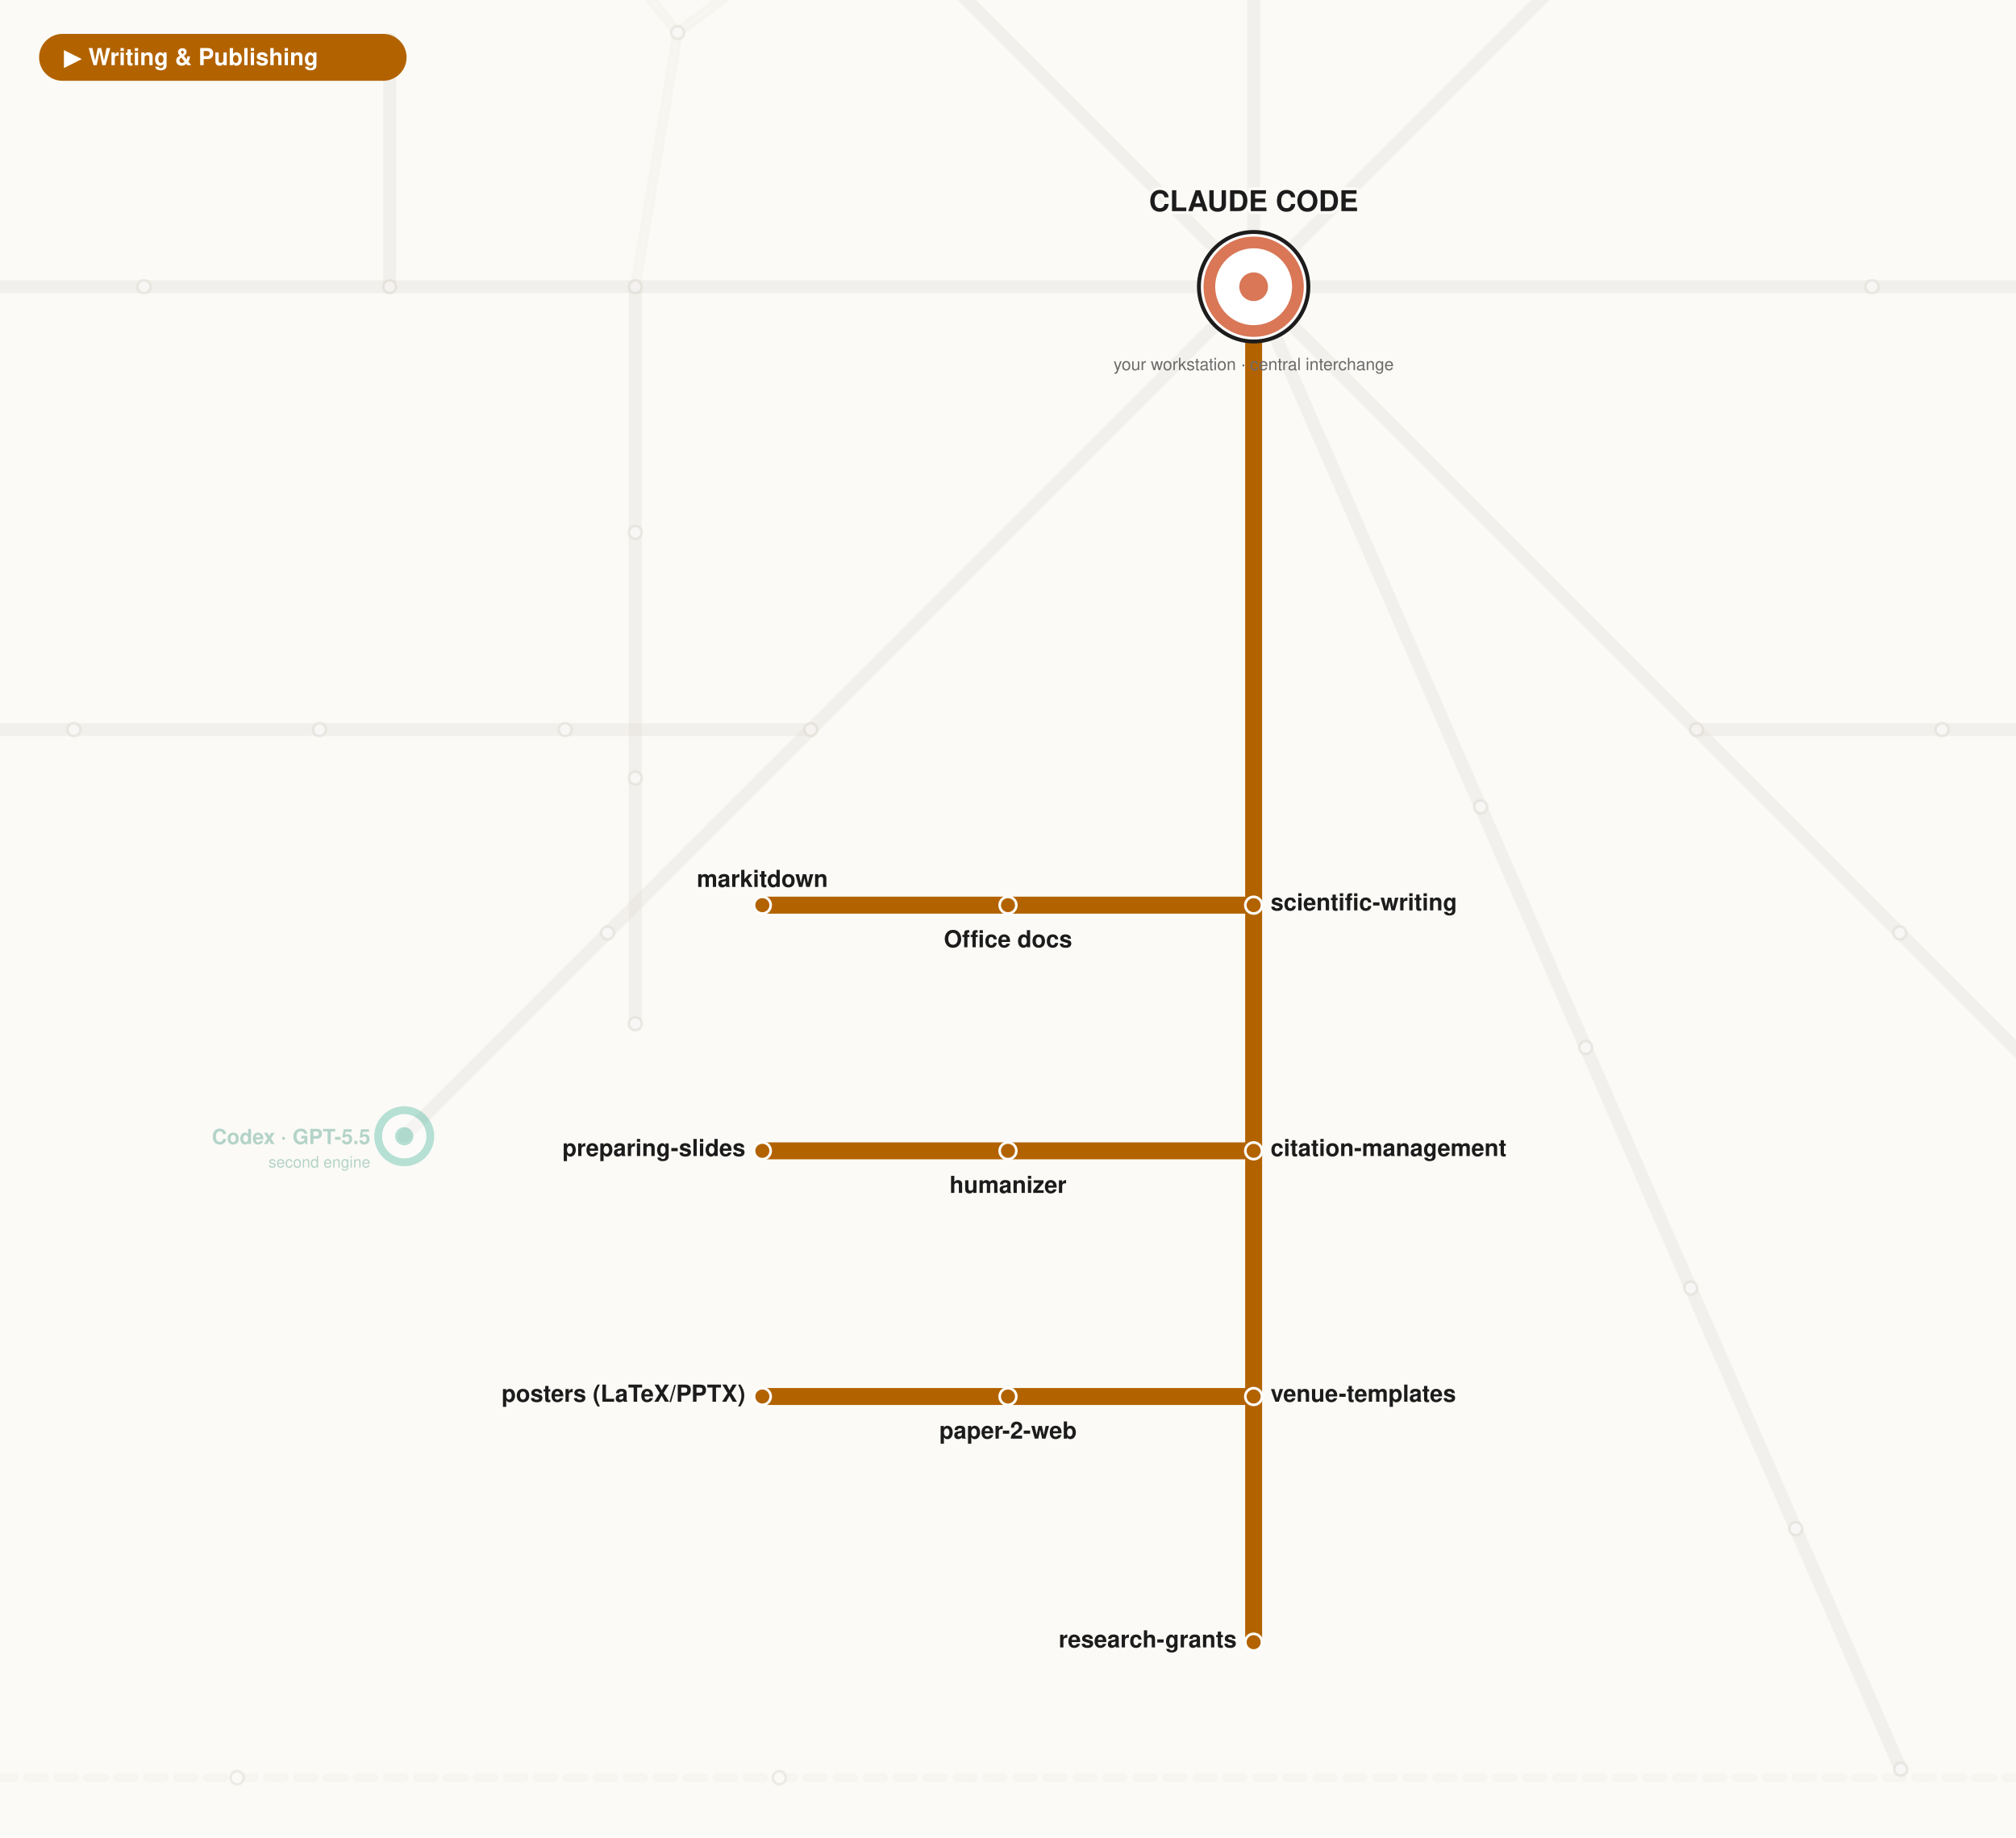
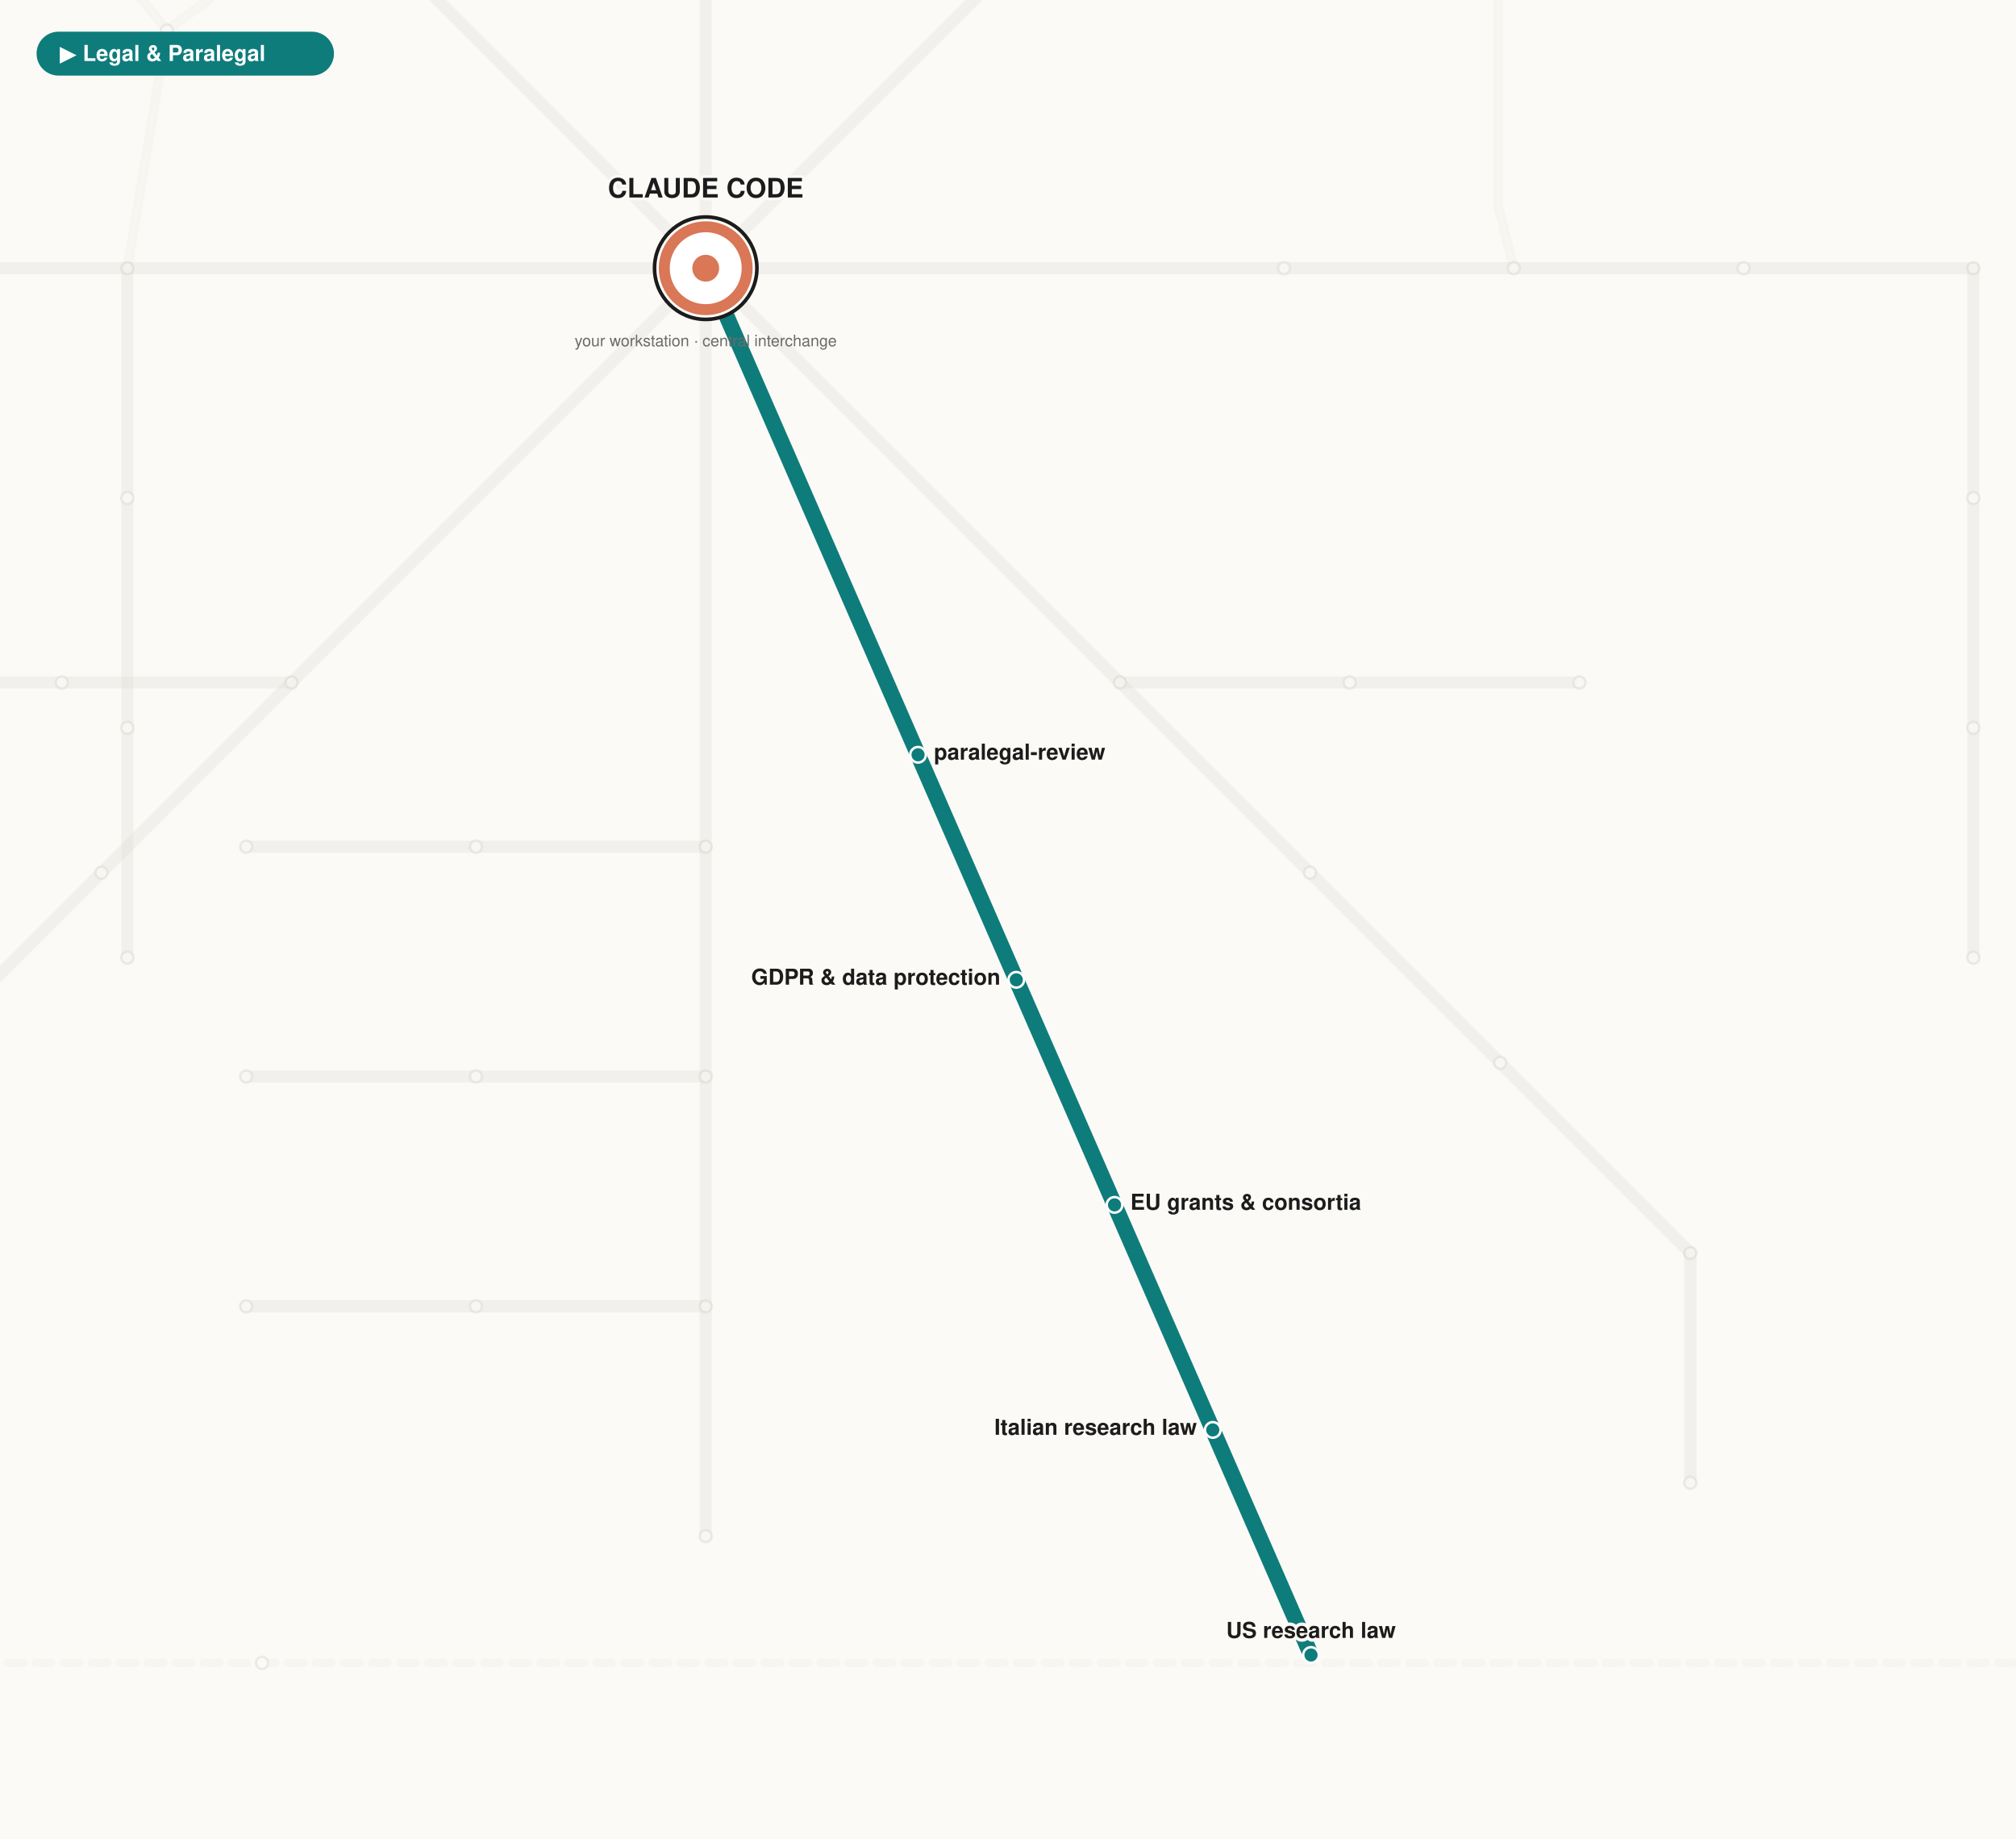
- <svg xmlns="http://www.w3.org/2000/svg" id="map" viewBox="1054 1486 1547 1410" font-family="Helvetica Neue, Helvetica, Arial, sans-serif">
+ <svg xmlns="http://www.w3.org/2000/svg" id="map" viewBox="1437 1486 1654 1508" font-family="Helvetica Neue, Helvetica, Arial, sans-serif">
  <rect x="0" y="0" width="4032" height="3674" fill="#fbfaf6" />
  <path d="M -20 3314 C 887 3274, 1210 3384, 1613 3360 S 2500 3284, 2943 3352 S 3548 3396, 4052 3340" fill="none" stroke="#cfe3ef" stroke-width="40" stroke-linecap="round" />
  <text x="195" y="3304" font-size="17" font-style="italic" fill="#5f86a0">the cfDNA river</text>
  <polyline points="2016.0,1706.0 1730.0,1706.0 1541.5,1706.0 1353.0,1706.0 1164.5,1706.0 976.0,1706.0 787.5,1706.0 599.0,1706.0" fill="none" stroke="#dcd9d0" stroke-width="10" stroke-linecap="round" stroke-linejoin="round" opacity="0.28" />
  <polyline points="1541.5,1706.0 1541.5,1894.5 1541.5,2083.0 1541.5,2271.5" fill="none" stroke="#dcd9d0" stroke-width="10" stroke-linecap="round" stroke-linejoin="round" opacity="0.28" />
  <polyline points="1353.0,1706.0 1353.0,1517.5" fill="none" stroke="#dcd9d0" stroke-width="10" stroke-linecap="round" stroke-linejoin="round" opacity="0.28" />
  <polyline points="2016.0,1706.0 1832.2,1522.2 1676.2,1366.2 1520.2,1210.2 1364.2,1054.2 1208.2,898.2 1052.2,742.2" fill="none" stroke="#dcd9d0" stroke-width="10" stroke-linecap="round" stroke-linejoin="round" opacity="0.28" />
  <polyline points="1676.2,1366.2 1487.7,1366.2" fill="none" stroke="#dcd9d0" stroke-width="10" stroke-linecap="round" stroke-linejoin="round" opacity="0.28" />
  <polyline points="1520.2,1210.2 1331.7,1210.2 1143.2,1210.2 954.7,1210.2" fill="none" stroke="#dcd9d0" stroke-width="10" stroke-linecap="round" stroke-linejoin="round" opacity="0.28" />
  <polyline points="1143.2,1210.2 1143.2,1021.7 1143.2,833.2" fill="none" stroke="#dcd9d0" stroke-width="10" stroke-linecap="round" stroke-linejoin="round" opacity="0.28" />
  <polyline points="1364.2,1054.2 1364.2,865.7" fill="none" stroke="#dcd9d0" stroke-width="10" stroke-linecap="round" stroke-linejoin="round" opacity="0.28" />
  <polyline points="2016.0,1706.0 2016.0,1420.0 2016.0,1231.5 2016.0,1043.0 2016.0,854.5 2016.0,666.0" fill="none" stroke="#dcd9d0" stroke-width="10" stroke-linecap="round" stroke-linejoin="round" opacity="0.28" />
  <polyline points="2016.0,1231.5 2204.5,1231.5 2393.0,1231.5" fill="none" stroke="#dcd9d0" stroke-width="10" stroke-linecap="round" stroke-linejoin="round" opacity="0.28" />
  <polyline points="2016.0,1231.5 1827.5,1231.5 1639.0,1231.5 1450.5,1231.5" fill="none" stroke="#dcd9d0" stroke-width="10" stroke-linecap="round" stroke-linejoin="round" opacity="0.28" />
  <polyline points="2016.0,1043.0 2204.5,1043.0 2393.0,1043.0 2581.5,1043.0" fill="none" stroke="#dcd9d0" stroke-width="10" stroke-linecap="round" stroke-linejoin="round" opacity="0.28" />
  <polyline points="2016.0,1706.0 2199.8,1522.2 2355.8,1366.2 2511.8,1210.2 2667.8,1054.2 2823.8,898.2" fill="none" stroke="#dcd9d0" stroke-width="10" stroke-linecap="round" stroke-linejoin="round" opacity="0.28" />
  <polyline points="2355.8,1366.2 2355.8,1177.7 2355.8,989.2" fill="none" stroke="#dcd9d0" stroke-width="10" stroke-linecap="round" stroke-linejoin="round" opacity="0.28" />
  <polyline points="2511.8,1210.2 2700.3,1210.2" fill="none" stroke="#dcd9d0" stroke-width="10" stroke-linecap="round" stroke-linejoin="round" opacity="0.28" />
  <polyline points="2823.8,898.2 3012.3,898.2" fill="none" stroke="#dcd9d0" stroke-width="10" stroke-linecap="round" stroke-linejoin="round" opacity="0.28" />
  <polyline points="2016.0,1706.0 2302.0,1706.0 2490.5,1706.0 2679.0,1706.0 2867.5,1706.0 3056.0,1706.0" fill="none" stroke="#dcd9d0" stroke-width="10" stroke-linecap="round" stroke-linejoin="round" opacity="0.28" />
  <polyline points="3056.0,1706.0 3056.0,1894.5 3056.0,2083.0 3056.0,2271.5" fill="none" stroke="#dcd9d0" stroke-width="10" stroke-linecap="round" stroke-linejoin="round" opacity="0.28" />
  <polyline points="2016.0,1706.0 2199.8,1889.8 2355.8,2045.8 2511.8,2201.8 2667.8,2357.8 2823.8,2513.8" fill="none" stroke="#dcd9d0" stroke-width="10" stroke-linecap="round" stroke-linejoin="round" opacity="0.28" />
  <polyline points="2355.8,2045.8 2544.3,2045.8 2732.8,2045.8" fill="none" stroke="#dcd9d0" stroke-width="10" stroke-linecap="round" stroke-linejoin="round" opacity="0.28" />
  <polyline points="2823.8,2513.8 2823.8,2702.3" fill="none" stroke="#dcd9d0" stroke-width="10" stroke-linecap="round" stroke-linejoin="round" opacity="0.28" />
-   <polyline points="2016.0,1706.0 2016.0,1992.0 2016.0,2180.5 2016.0,2369.0 2016.0,2557.5 2016.0,2746.0" fill="none" stroke="#B26300" stroke-width="13" stroke-linecap="round" stroke-linejoin="round" opacity="1.0" />
-   <polyline points="2016.0,2180.5 1827.5,2180.5 1639.0,2180.5" fill="none" stroke="#B26300" stroke-width="13" stroke-linecap="round" stroke-linejoin="round" opacity="1.0" />
-   <polyline points="2016.0,2369.0 1827.5,2369.0 1639.0,2369.0" fill="none" stroke="#B26300" stroke-width="13" stroke-linecap="round" stroke-linejoin="round" opacity="1.0" />
-   <polyline points="2016.0,2557.5 1827.5,2557.5 1639.0,2557.5" fill="none" stroke="#B26300" stroke-width="13" stroke-linecap="round" stroke-linejoin="round" opacity="1.0" />
+   <polyline points="2016.0,1706.0 2016.0,1992.0 2016.0,2180.5 2016.0,2369.0 2016.0,2557.5 2016.0,2746.0" fill="none" stroke="#dcd9d0" stroke-width="10" stroke-linecap="round" stroke-linejoin="round" opacity="0.28" />
+   <polyline points="2016.0,2180.5 1827.5,2180.5 1639.0,2180.5" fill="none" stroke="#dcd9d0" stroke-width="10" stroke-linecap="round" stroke-linejoin="round" opacity="0.28" />
+   <polyline points="2016.0,2369.0 1827.5,2369.0 1639.0,2369.0" fill="none" stroke="#dcd9d0" stroke-width="10" stroke-linecap="round" stroke-linejoin="round" opacity="0.28" />
+   <polyline points="2016.0,2557.5 1827.5,2557.5 1639.0,2557.5" fill="none" stroke="#dcd9d0" stroke-width="10" stroke-linecap="round" stroke-linejoin="round" opacity="0.28" />
  <polyline points="2016.0,1706.0 1832.2,1889.8 1676.2,2045.8 1520.2,2201.8 1364.2,2357.8" fill="none" stroke="#dcd9d0" stroke-width="10" stroke-linecap="round" stroke-linejoin="round" opacity="0.28" />
  <polyline points="1676.2,2045.8 1487.7,2045.8 1299.2,2045.8 1110.7,2045.8 922.2,2045.8" fill="none" stroke="#dcd9d0" stroke-width="10" stroke-linecap="round" stroke-linejoin="round" opacity="0.28" />
-   <polyline points="2016.0,1706.0 2109.6,1920.5 2190.2,2105.1 2270.8,2289.7 2351.4,2474.3 2432.0,2658.9 2512.6,2843.5" fill="none" stroke="#dcd9d0" stroke-width="10" stroke-linecap="round" stroke-linejoin="round" opacity="0.28" />
+   <polyline points="2016.0,1706.0 2109.6,1920.5 2190.2,2105.1 2270.8,2289.7 2351.4,2474.3 2432.0,2658.9 2512.6,2843.5" fill="none" stroke="#0E7C7B" stroke-width="13" stroke-linecap="round" stroke-linejoin="round" opacity="1.0" />
  <polyline points="954.7,1210.2 1143.2,1210.2 1331.7,1210.2 1574.0,1511.0 1541.5,1706.0" fill="none" stroke="#dcd9d0" stroke-width="8.0" stroke-linecap="round" stroke-linejoin="round" opacity="0.16" />
  <polyline points="954.7,1210.2 1143.2,1210.2 1331.7,1210.2 1574.0,1511.0 1541.5,1706.0" fill="none" stroke="#fbfaf6" stroke-width="3.0" stroke-linecap="round" stroke-linejoin="round" opacity="0.16" />
  <polyline points="1574.0,1511.0 1782.0,1355.0 2224.0,1355.0 2700.3,1210.2" fill="none" stroke="#dcd9d0" stroke-width="8.0" stroke-linecap="round" stroke-linejoin="round" opacity="0.16" />
  <polyline points="1574.0,1511.0 1782.0,1355.0 2224.0,1355.0 2700.3,1210.2" fill="none" stroke="#fbfaf6" stroke-width="3.0" stroke-linecap="round" stroke-linejoin="round" opacity="0.16" />
  <polyline points="1143.2,833.2 1143.2,1021.7 1470.0,1264.0 1886.0,1186.0 2328.0,1186.0 2666.0,1368.0 2666.0,1654.0 2679.0,1706.0" fill="none" stroke="#dcd9d0" stroke-width="8.0" stroke-linecap="round" stroke-linejoin="round" opacity="0.16" />
  <polyline points="1143.2,833.2 1143.2,1021.7 1470.0,1264.0 1886.0,1186.0 2328.0,1186.0 2666.0,1368.0 2666.0,1654.0 2679.0,1706.0" fill="none" stroke="#fbfaf6" stroke-width="3.0" stroke-linecap="round" stroke-linejoin="round" opacity="0.16" />
  <polyline points="3134.0,562.0 3174.6,565.6 3214.0,576.1 3251.0,593.4 3284.4,616.7 3313.3,645.6 3336.6,679.0 3353.9,716.0 3364.4,755.4 3368.0,796.0 3368.0,2616.0 3364.4,2656.6 3353.9,2696.0 3336.6,2733.0 3313.3,2766.4 3284.4,2795.3 3251.0,2818.6 3214.0,2835.9 3174.6,2846.4 3134.0,2850.0 898.0,2850.0 857.4,2846.4 818.0,2835.9 781.0,2818.6 747.6,2795.3 718.7,2766.4 695.4,2733.0 678.1,2696.0 667.6,2656.6 664.0,2616.0 664.0,796.0 667.6,755.4 678.1,716.0 695.4,679.0 718.7,645.6 747.6,616.7 781.0,593.4 818.0,576.1 857.4,565.6 898.0,562.0 3134.0,562.0" fill="none" stroke="#dcd9d0" stroke-width="6.5" stroke-linecap="round" stroke-linejoin="round" opacity="0.16" stroke-dasharray="13 10" />
  <polyline points="3134.0,562.0 3174.6,565.6 3214.0,576.1 3251.0,593.4 3284.4,616.7 3313.3,645.6 3336.6,679.0 3353.9,716.0 3364.4,755.4 3368.0,796.0 3368.0,2616.0 3364.4,2656.6 3353.9,2696.0 3336.6,2733.0 3313.3,2766.4 3284.4,2795.3 3251.0,2818.6 3214.0,2835.9 3174.6,2846.4 3134.0,2850.0 898.0,2850.0 857.4,2846.4 818.0,2835.9 781.0,2818.6 747.6,2795.3 718.7,2766.4 695.4,2733.0 678.1,2696.0 667.6,2656.6 664.0,2616.0 664.0,796.0 667.6,755.4 678.1,716.0 695.4,679.0 718.7,645.6 747.6,616.7 781.0,593.4 818.0,576.1 857.4,565.6 898.0,562.0 3134.0,562.0" fill="none" stroke="#fbfaf6" stroke-width="2.3" stroke-linecap="round" stroke-linejoin="round" opacity="0.16" stroke-dasharray="13 10" />
  <circle class="stn" data-sid="pubmed" cx="1541.5" cy="1706.0" r="5.0" fill="#ffffff" stroke="#dcd9d0" stroke-width="2.0" opacity="0.45" />
  <circle class="hit" data-sid="pubmed" cx="1541.5" cy="1706.0" r="15" fill="#000" opacity="0" />
  <circle class="stn" data-sid="consensus" cx="1353.0" cy="1706.0" r="5.0" fill="#ffffff" stroke="#dcd9d0" stroke-width="2.0" opacity="0.45" />
  <circle class="hit" data-sid="consensus" cx="1353.0" cy="1706.0" r="15" fill="#000" opacity="0" />
  <circle class="stn" data-sid="europepmc" cx="1164.5" cy="1706.0" r="5.0" fill="#ffffff" stroke="#dcd9d0" stroke-width="2.0" opacity="0.45" />
  <circle class="hit" data-sid="europepmc" cx="1164.5" cy="1706.0" r="15" fill="#000" opacity="0" />
  <circle class="stn" data-sid="biorxiv" cx="976.0" cy="1706.0" r="5.0" fill="#ffffff" stroke="#dcd9d0" stroke-width="2.0" opacity="0.45" />
  <circle class="hit" data-sid="biorxiv" cx="976.0" cy="1706.0" r="15" fill="#000" opacity="0" />
  <circle class="stn" data-sid="medrxiv" cx="787.5" cy="1706.0" r="5.0" fill="#ffffff" stroke="#dcd9d0" stroke-width="2.0" opacity="0.45" />
  <circle class="hit" data-sid="medrxiv" cx="787.5" cy="1706.0" r="15" fill="#000" opacity="0" />
  <circle class="stn" data-sid="semscholar" cx="599.0" cy="1706.0" r="5.0" fill="#ffffff" stroke="#dcd9d0" stroke-width="2.0" opacity="0.45" />
  <circle class="hit" data-sid="semscholar" cx="599.0" cy="1706.0" r="15" fill="#000" opacity="0" />
  <circle class="stn" data-sid="deepresearch" cx="1541.5" cy="1894.5" r="5.0" fill="#ffffff" stroke="#dcd9d0" stroke-width="2.0" opacity="0.45" />
  <circle class="hit" data-sid="deepresearch" cx="1541.5" cy="1894.5" r="15" fill="#000" opacity="0" />
  <circle class="stn" data-sid="litreview" cx="1541.5" cy="2083.0" r="5.0" fill="#ffffff" stroke="#dcd9d0" stroke-width="2.0" opacity="0.45" />
  <circle class="hit" data-sid="litreview" cx="1541.5" cy="2083.0" r="15" fill="#000" opacity="0" />
  <circle class="stn" data-sid="researchlookup" cx="1541.5" cy="2271.5" r="5.0" fill="#ffffff" stroke="#dcd9d0" stroke-width="2.0" opacity="0.45" />
  <circle class="hit" data-sid="researchlookup" cx="1541.5" cy="2271.5" r="15" fill="#000" opacity="0" />
  <circle class="stn" data-sid="wiley" cx="1353.0" cy="1517.5" r="5.0" fill="#ffffff" stroke="#dcd9d0" stroke-width="2.0" opacity="0.45" />
  <circle class="hit" data-sid="wiley" cx="1353.0" cy="1517.5" r="15" fill="#000" opacity="0" />
  <circle class="stn" data-sid="synapse" cx="1676.2" cy="1366.2" r="5.0" fill="#ffffff" stroke="#dcd9d0" stroke-width="2.0" opacity="0.45" />
  <circle class="hit" data-sid="synapse" cx="1676.2" cy="1366.2" r="15" fill="#000" opacity="0" />
  <circle class="stn" data-sid="geosra" cx="1520.2" cy="1210.2" r="5.0" fill="#ffffff" stroke="#dcd9d0" stroke-width="2.0" opacity="0.45" />
  <circle class="hit" data-sid="geosra" cx="1520.2" cy="1210.2" r="15" fill="#000" opacity="0" />
  <circle class="stn" data-sid="ensembldb" cx="1364.2" cy="1054.2" r="5.0" fill="#ffffff" stroke="#dcd9d0" stroke-width="2.0" opacity="0.45" />
  <circle class="hit" data-sid="ensembldb" cx="1364.2" cy="1054.2" r="15" fill="#000" opacity="0" />
  <circle class="stn" data-sid="ucsc" cx="1208.2" cy="898.2" r="5.0" fill="#ffffff" stroke="#dcd9d0" stroke-width="2.0" opacity="0.45" />
  <circle class="hit" data-sid="ucsc" cx="1208.2" cy="898.2" r="15" fill="#000" opacity="0" />
  <circle class="stn" data-sid="gdc" cx="1052.2" cy="742.2" r="5.0" fill="#ffffff" stroke="#dcd9d0" stroke-width="2.0" opacity="0.45" />
  <circle class="hit" data-sid="gdc" cx="1052.2" cy="742.2" r="15" fill="#000" opacity="0" />
  <circle class="stn" data-sid="ena" cx="1487.7" cy="1366.2" r="5.0" fill="#ffffff" stroke="#dcd9d0" stroke-width="2.0" opacity="0.45" />
  <circle class="hit" data-sid="ena" cx="1487.7" cy="1366.2" r="15" fill="#000" opacity="0" />
  <circle class="stn" data-sid="clinvar" cx="1331.7" cy="1210.2" r="5.0" fill="#ffffff" stroke="#dcd9d0" stroke-width="2.0" opacity="0.45" />
  <circle class="hit" data-sid="clinvar" cx="1331.7" cy="1210.2" r="15" fill="#000" opacity="0" />
  <circle class="stn" data-sid="cbioportal" cx="1143.2" cy="1210.2" r="5.0" fill="#ffffff" stroke="#dcd9d0" stroke-width="2.0" opacity="0.45" />
  <circle class="hit" data-sid="cbioportal" cx="1143.2" cy="1210.2" r="15" fill="#000" opacity="0" />
  <circle class="stn" data-sid="depmap" cx="954.7" cy="1210.2" r="5.0" fill="#ffffff" stroke="#dcd9d0" stroke-width="2.0" opacity="0.45" />
  <circle class="hit" data-sid="depmap" cx="954.7" cy="1210.2" r="15" fill="#000" opacity="0" />
  <circle class="stn" data-sid="cbioportalmcp" cx="1143.2" cy="1021.7" r="5.0" fill="#ffffff" stroke="#dcd9d0" stroke-width="2.0" opacity="0.45" />
  <circle class="hit" data-sid="cbioportalmcp" cx="1143.2" cy="1021.7" r="15" fill="#000" opacity="0" />
  <circle class="stn" data-sid="opentargets" cx="1143.2" cy="833.2" r="5.0" fill="#ffffff" stroke="#dcd9d0" stroke-width="2.0" opacity="0.45" />
  <circle class="hit" data-sid="opentargets" cx="1143.2" cy="833.2" r="15" fill="#000" opacity="0" />
  <circle class="stn" data-sid="cellxgene" cx="1364.2" cy="865.7" r="5.0" fill="#ffffff" stroke="#dcd9d0" stroke-width="2.0" opacity="0.45" />
  <circle class="hit" data-sid="cellxgene" cx="1364.2" cy="865.7" r="15" fill="#000" opacity="0" />
  <circle class="stn" data-sid="python" cx="2016.0" cy="1231.5" r="5.0" fill="#ffffff" stroke="#dcd9d0" stroke-width="2.0" opacity="0.45" />
  <circle class="hit" data-sid="python" cx="2016.0" cy="1231.5" r="15" fill="#000" opacity="0" />
  <circle class="stn" data-sid="bioconductor" cx="2016.0" cy="1043.0" r="5.0" fill="#ffffff" stroke="#dcd9d0" stroke-width="2.0" opacity="0.45" />
  <circle class="hit" data-sid="bioconductor" cx="2016.0" cy="1043.0" r="15" fill="#000" opacity="0" />
  <circle class="stn" data-sid="nextflow" cx="2016.0" cy="854.5" r="5.0" fill="#ffffff" stroke="#dcd9d0" stroke-width="2.0" opacity="0.45" />
  <circle class="hit" data-sid="nextflow" cx="2016.0" cy="854.5" r="15" fill="#000" opacity="0" />
  <circle class="stn" data-sid="snakemake" cx="2016.0" cy="666.0" r="5.0" fill="#ffffff" stroke="#dcd9d0" stroke-width="2.0" opacity="0.45" />
  <circle class="hit" data-sid="snakemake" cx="2016.0" cy="666.0" r="15" fill="#000" opacity="0" />
  <circle class="stn" data-sid="scmcp" cx="2204.5" cy="1231.5" r="5.0" fill="#ffffff" stroke="#dcd9d0" stroke-width="2.0" opacity="0.45" />
  <circle class="hit" data-sid="scmcp" cx="2204.5" cy="1231.5" r="15" fill="#000" opacity="0" />
  <circle class="stn" data-sid="chatspatial" cx="2393.0" cy="1231.5" r="5.0" fill="#ffffff" stroke="#dcd9d0" stroke-width="2.0" opacity="0.45" />
  <circle class="hit" data-sid="chatspatial" cx="2393.0" cy="1231.5" r="15" fill="#000" opacity="0" />
  <circle class="stn" data-sid="jupyter" cx="1827.5" cy="1231.5" r="5.0" fill="#ffffff" stroke="#dcd9d0" stroke-width="2.0" opacity="0.45" />
  <circle class="hit" data-sid="jupyter" cx="1827.5" cy="1231.5" r="15" fill="#000" opacity="0" />
  <circle class="stn" data-sid="galaxy" cx="1639.0" cy="1231.5" r="5.0" fill="#ffffff" stroke="#dcd9d0" stroke-width="2.0" opacity="0.45" />
  <circle class="hit" data-sid="galaxy" cx="1639.0" cy="1231.5" r="15" fill="#000" opacity="0" />
  <circle class="stn" data-sid="cfdna" cx="1450.5" cy="1231.5" r="5.0" fill="#ffffff" stroke="#dcd9d0" stroke-width="2.0" opacity="0.45" />
  <circle class="hit" data-sid="cfdna" cx="1450.5" cy="1231.5" r="15" fill="#000" opacity="0" />
  <circle class="stn" data-sid="scqc" cx="2204.5" cy="1043.0" r="5.0" fill="#ffffff" stroke="#dcd9d0" stroke-width="2.0" opacity="0.45" />
  <circle class="hit" data-sid="scqc" cx="2204.5" cy="1043.0" r="15" fill="#000" opacity="0" />
  <circle class="stn" data-sid="nfcoreskill" cx="2393.0" cy="1043.0" r="5.0" fill="#ffffff" stroke="#dcd9d0" stroke-width="2.0" opacity="0.45" />
  <circle class="hit" data-sid="nfcoreskill" cx="2393.0" cy="1043.0" r="15" fill="#000" opacity="0" />
  <circle class="stn" data-sid="scvitools" cx="2581.5" cy="1043.0" r="5.0" fill="#ffffff" stroke="#dcd9d0" stroke-width="2.0" opacity="0.45" />
  <circle class="hit" data-sid="scvitools" cx="2581.5" cy="1043.0" r="15" fill="#000" opacity="0" />
  <circle class="stn" data-sid="statsmodels" cx="2355.8" cy="1366.2" r="5.0" fill="#ffffff" stroke="#dcd9d0" stroke-width="2.0" opacity="0.45" />
  <circle class="hit" data-sid="statsmodels" cx="2355.8" cy="1366.2" r="15" fill="#000" opacity="0" />
  <circle class="stn" data-sid="survival" cx="2511.8" cy="1210.2" r="5.0" fill="#ffffff" stroke="#dcd9d0" stroke-width="2.0" opacity="0.45" />
  <circle class="hit" data-sid="survival" cx="2511.8" cy="1210.2" r="15" fill="#000" opacity="0" />
  <circle class="stn" data-sid="reporting" cx="2667.8" cy="1054.2" r="5.0" fill="#ffffff" stroke="#dcd9d0" stroke-width="2.0" opacity="0.45" />
  <circle class="hit" data-sid="reporting" cx="2667.8" cy="1054.2" r="15" fill="#000" opacity="0" />
  <circle class="stn" data-sid="peerreview" cx="2823.8" cy="898.2" r="5.0" fill="#ffffff" stroke="#dcd9d0" stroke-width="2.0" opacity="0.45" />
  <circle class="hit" data-sid="peerreview" cx="2823.8" cy="898.2" r="15" fill="#000" opacity="0" />
  <circle class="stn" data-sid="power" cx="2355.8" cy="1177.7" r="5.0" fill="#ffffff" stroke="#dcd9d0" stroke-width="2.0" opacity="0.45" />
  <circle class="hit" data-sid="power" cx="2355.8" cy="1177.7" r="15" fill="#000" opacity="0" />
  <circle class="stn" data-sid="bayes" cx="2355.8" cy="989.2" r="5.0" fill="#ffffff" stroke="#dcd9d0" stroke-width="2.0" opacity="0.45" />
  <circle class="hit" data-sid="bayes" cx="2355.8" cy="989.2" r="15" fill="#000" opacity="0" />
  <circle class="stn" data-sid="ctgmcp" cx="2700.3" cy="1210.2" r="5.0" fill="#ffffff" stroke="#dcd9d0" stroke-width="2.0" opacity="0.45" />
  <circle class="hit" data-sid="ctgmcp" cx="2700.3" cy="1210.2" r="15" fill="#000" opacity="0" />
  <circle class="stn" data-sid="critthink" cx="3012.3" cy="898.2" r="5.0" fill="#ffffff" stroke="#dcd9d0" stroke-width="2.0" opacity="0.45" />
  <circle class="hit" data-sid="critthink" cx="3012.3" cy="898.2" r="15" fill="#000" opacity="0" />
  <circle class="stn" data-sid="clinreports" cx="2490.5" cy="1706.0" r="5.0" fill="#ffffff" stroke="#dcd9d0" stroke-width="2.0" opacity="0.45" />
  <circle class="hit" data-sid="clinreports" cx="2490.5" cy="1706.0" r="15" fill="#000" opacity="0" />
  <circle class="stn" data-sid="decision" cx="2679.0" cy="1706.0" r="5.0" fill="#ffffff" stroke="#dcd9d0" stroke-width="2.0" opacity="0.45" />
  <circle class="hit" data-sid="decision" cx="2679.0" cy="1706.0" r="15" fill="#000" opacity="0" />
  <circle class="stn" data-sid="treatment" cx="2867.5" cy="1706.0" r="5.0" fill="#ffffff" stroke="#dcd9d0" stroke-width="2.0" opacity="0.45" />
  <circle class="hit" data-sid="treatment" cx="2867.5" cy="1706.0" r="15" fill="#000" opacity="0" />
  <circle class="stn" data-sid="cltrials" cx="3056.0" cy="1706.0" r="5.0" fill="#ffffff" stroke="#dcd9d0" stroke-width="2.0" opacity="0.45" />
  <circle class="hit" data-sid="cltrials" cx="3056.0" cy="1706.0" r="15" fill="#000" opacity="0" />
  <circle class="stn" data-sid="euctr" cx="3056.0" cy="1894.5" r="5.0" fill="#ffffff" stroke="#dcd9d0" stroke-width="2.0" opacity="0.45" />
  <circle class="hit" data-sid="euctr" cx="3056.0" cy="1894.5" r="15" fill="#000" opacity="0" />
  <circle class="stn" data-sid="fdaema" cx="3056.0" cy="2083.0" r="5.0" fill="#ffffff" stroke="#dcd9d0" stroke-width="2.0" opacity="0.45" />
  <circle class="hit" data-sid="fdaema" cx="3056.0" cy="2083.0" r="15" fill="#000" opacity="0" />
  <circle class="stn" data-sid="whoictrp" cx="3056.0" cy="2271.5" r="5.0" fill="#ffffff" stroke="#dcd9d0" stroke-width="2.0" opacity="0.45" />
  <circle class="hit" data-sid="whoictrp" cx="3056.0" cy="2271.5" r="15" fill="#000" opacity="0" />
  <circle class="stn" data-sid="biorender" cx="2355.8" cy="2045.8" r="5.0" fill="#ffffff" stroke="#dcd9d0" stroke-width="2.0" opacity="0.45" />
  <circle class="hit" data-sid="biorender" cx="2355.8" cy="2045.8" r="15" fill="#000" opacity="0" />
  <circle class="stn" data-sid="schematics" cx="2511.8" cy="2201.8" r="5.0" fill="#ffffff" stroke="#dcd9d0" stroke-width="2.0" opacity="0.45" />
  <circle class="hit" data-sid="schematics" cx="2511.8" cy="2201.8" r="15" fill="#000" opacity="0" />
  <circle class="stn" data-sid="infographics" cx="2667.8" cy="2357.8" r="5.0" fill="#ffffff" stroke="#dcd9d0" stroke-width="2.0" opacity="0.45" />
  <circle class="hit" data-sid="infographics" cx="2667.8" cy="2357.8" r="15" fill="#000" opacity="0" />
  <circle class="stn" data-sid="imagegen" cx="2823.8" cy="2513.8" r="5.0" fill="#ffffff" stroke="#dcd9d0" stroke-width="2.0" opacity="0.45" />
  <circle class="hit" data-sid="imagegen" cx="2823.8" cy="2513.8" r="15" fill="#000" opacity="0" />
  <circle class="stn" data-sid="mermaid" cx="2544.3" cy="2045.8" r="5.0" fill="#ffffff" stroke="#dcd9d0" stroke-width="2.0" opacity="0.45" />
  <circle class="hit" data-sid="mermaid" cx="2544.3" cy="2045.8" r="15" fill="#000" opacity="0" />
  <circle class="stn" data-sid="figma" cx="2732.8" cy="2045.8" r="5.0" fill="#ffffff" stroke="#dcd9d0" stroke-width="2.0" opacity="0.45" />
  <circle class="hit" data-sid="figma" cx="2732.8" cy="2045.8" r="15" fill="#000" opacity="0" />
  <circle class="stn" data-sid="gptimage" cx="2823.8" cy="2702.3" r="5.0" fill="#ffffff" stroke="#dcd9d0" stroke-width="2.0" opacity="0.45" />
  <circle class="hit" data-sid="gptimage" cx="2823.8" cy="2702.3" r="15" fill="#000" opacity="0" />
-   <circle class="stn" data-sid="sciwriting" cx="2016.0" cy="2180.5" r="6.4" fill="#B26300" stroke="#ffffff" stroke-width="2.0" />
+   <circle class="stn" data-sid="sciwriting" cx="2016.0" cy="2180.5" r="5.0" fill="#ffffff" stroke="#dcd9d0" stroke-width="2.0" opacity="0.45" />
  <circle class="hit" data-sid="sciwriting" cx="2016.0" cy="2180.5" r="15" fill="#000" opacity="0" />
-   <circle class="stn" data-sid="citation" cx="2016.0" cy="2369.0" r="6.4" fill="#B26300" stroke="#ffffff" stroke-width="2.0" />
+   <circle class="stn" data-sid="citation" cx="2016.0" cy="2369.0" r="5.0" fill="#ffffff" stroke="#dcd9d0" stroke-width="2.0" opacity="0.45" />
  <circle class="hit" data-sid="citation" cx="2016.0" cy="2369.0" r="15" fill="#000" opacity="0" />
-   <circle class="stn" data-sid="venue" cx="2016.0" cy="2557.5" r="6.4" fill="#B26300" stroke="#ffffff" stroke-width="2.0" />
+   <circle class="stn" data-sid="venue" cx="2016.0" cy="2557.5" r="5.0" fill="#ffffff" stroke="#dcd9d0" stroke-width="2.0" opacity="0.45" />
  <circle class="hit" data-sid="venue" cx="2016.0" cy="2557.5" r="15" fill="#000" opacity="0" />
-   <circle class="stn" data-sid="grants" cx="2016.0" cy="2746.0" r="6.4" fill="#B26300" stroke="#ffffff" stroke-width="2.0" />
+   <circle class="stn" data-sid="grants" cx="2016.0" cy="2746.0" r="5.0" fill="#ffffff" stroke="#dcd9d0" stroke-width="2.0" opacity="0.45" />
  <circle class="hit" data-sid="grants" cx="2016.0" cy="2746.0" r="15" fill="#000" opacity="0" />
-   <circle class="stn" data-sid="office" cx="1827.5" cy="2180.5" r="6.4" fill="#B26300" stroke="#ffffff" stroke-width="2.0" />
+   <circle class="stn" data-sid="office" cx="1827.5" cy="2180.5" r="5.0" fill="#ffffff" stroke="#dcd9d0" stroke-width="2.0" opacity="0.45" />
  <circle class="hit" data-sid="office" cx="1827.5" cy="2180.5" r="15" fill="#000" opacity="0" />
-   <circle class="stn" data-sid="markitdown" cx="1639.0" cy="2180.5" r="6.4" fill="#B26300" stroke="#ffffff" stroke-width="2.0" />
+   <circle class="stn" data-sid="markitdown" cx="1639.0" cy="2180.5" r="5.0" fill="#ffffff" stroke="#dcd9d0" stroke-width="2.0" opacity="0.45" />
  <circle class="hit" data-sid="markitdown" cx="1639.0" cy="2180.5" r="15" fill="#000" opacity="0" />
-   <circle class="stn" data-sid="humanizer" cx="1827.5" cy="2369.0" r="6.4" fill="#B26300" stroke="#ffffff" stroke-width="2.0" />
+   <circle class="stn" data-sid="humanizer" cx="1827.5" cy="2369.0" r="5.0" fill="#ffffff" stroke="#dcd9d0" stroke-width="2.0" opacity="0.45" />
  <circle class="hit" data-sid="humanizer" cx="1827.5" cy="2369.0" r="15" fill="#000" opacity="0" />
-   <circle class="stn" data-sid="slides" cx="1639.0" cy="2369.0" r="6.4" fill="#B26300" stroke="#ffffff" stroke-width="2.0" />
+   <circle class="stn" data-sid="slides" cx="1639.0" cy="2369.0" r="5.0" fill="#ffffff" stroke="#dcd9d0" stroke-width="2.0" opacity="0.45" />
  <circle class="hit" data-sid="slides" cx="1639.0" cy="2369.0" r="15" fill="#000" opacity="0" />
-   <circle class="stn" data-sid="paper2web" cx="1827.5" cy="2557.5" r="6.4" fill="#B26300" stroke="#ffffff" stroke-width="2.0" />
+   <circle class="stn" data-sid="paper2web" cx="1827.5" cy="2557.5" r="5.0" fill="#ffffff" stroke="#dcd9d0" stroke-width="2.0" opacity="0.45" />
  <circle class="hit" data-sid="paper2web" cx="1827.5" cy="2557.5" r="15" fill="#000" opacity="0" />
-   <circle class="stn" data-sid="posters" cx="1639.0" cy="2557.5" r="6.4" fill="#B26300" stroke="#ffffff" stroke-width="2.0" />
+   <circle class="stn" data-sid="posters" cx="1639.0" cy="2557.5" r="5.0" fill="#ffffff" stroke="#dcd9d0" stroke-width="2.0" opacity="0.45" />
  <circle class="hit" data-sid="posters" cx="1639.0" cy="2557.5" r="15" fill="#000" opacity="0" />
  <circle class="stn" data-sid="drive" cx="1676.2" cy="2045.8" r="5.0" fill="#ffffff" stroke="#dcd9d0" stroke-width="2.0" opacity="0.45" />
  <circle class="hit" data-sid="drive" cx="1676.2" cy="2045.8" r="15" fill="#000" opacity="0" />
  <circle class="stn" data-sid="workflows" cx="1520.2" cy="2201.8" r="5.0" fill="#ffffff" stroke="#dcd9d0" stroke-width="2.0" opacity="0.45" />
  <circle class="hit" data-sid="workflows" cx="1520.2" cy="2201.8" r="15" fill="#000" opacity="0" />
  <circle class="stn" data-sid="gmail" cx="1487.7" cy="2045.8" r="5.0" fill="#ffffff" stroke="#dcd9d0" stroke-width="2.0" opacity="0.45" />
  <circle class="hit" data-sid="gmail" cx="1487.7" cy="2045.8" r="15" fill="#000" opacity="0" />
  <circle class="stn" data-sid="calendar" cx="1299.2" cy="2045.8" r="5.0" fill="#ffffff" stroke="#dcd9d0" stroke-width="2.0" opacity="0.45" />
  <circle class="hit" data-sid="calendar" cx="1299.2" cy="2045.8" r="15" fill="#000" opacity="0" />
  <circle class="stn" data-sid="slack" cx="1110.7" cy="2045.8" r="5.0" fill="#ffffff" stroke="#dcd9d0" stroke-width="2.0" opacity="0.45" />
  <circle class="hit" data-sid="slack" cx="1110.7" cy="2045.8" r="15" fill="#000" opacity="0" />
  <circle class="stn" data-sid="schedule" cx="922.2" cy="2045.8" r="5.0" fill="#ffffff" stroke="#dcd9d0" stroke-width="2.0" opacity="0.45" />
  <circle class="hit" data-sid="schedule" cx="922.2" cy="2045.8" r="15" fill="#000" opacity="0" />
-   <circle class="stn" data-sid="paralegalrev" cx="2190.2" cy="2105.1" r="5.0" fill="#ffffff" stroke="#dcd9d0" stroke-width="2.0" opacity="0.45" />
+   <circle class="stn" data-sid="paralegalrev" cx="2190.2" cy="2105.1" r="6.4" fill="#0E7C7B" stroke="#ffffff" stroke-width="2.0" />
  <circle class="hit" data-sid="paralegalrev" cx="2190.2" cy="2105.1" r="15" fill="#000" opacity="0" />
-   <circle class="stn" data-sid="gdpr" cx="2270.8" cy="2289.7" r="5.0" fill="#ffffff" stroke="#dcd9d0" stroke-width="2.0" opacity="0.45" />
+   <circle class="stn" data-sid="gdpr" cx="2270.8" cy="2289.7" r="6.4" fill="#0E7C7B" stroke="#ffffff" stroke-width="2.0" />
  <circle class="hit" data-sid="gdpr" cx="2270.8" cy="2289.7" r="15" fill="#000" opacity="0" />
-   <circle class="stn" data-sid="eugrants" cx="2351.4" cy="2474.3" r="5.0" fill="#ffffff" stroke="#dcd9d0" stroke-width="2.0" opacity="0.45" />
+   <circle class="stn" data-sid="eugrants" cx="2351.4" cy="2474.3" r="6.4" fill="#0E7C7B" stroke="#ffffff" stroke-width="2.0" />
  <circle class="hit" data-sid="eugrants" cx="2351.4" cy="2474.3" r="15" fill="#000" opacity="0" />
-   <circle class="stn" data-sid="itlaw" cx="2432.0" cy="2658.9" r="5.0" fill="#ffffff" stroke="#dcd9d0" stroke-width="2.0" opacity="0.45" />
+   <circle class="stn" data-sid="itlaw" cx="2432.0" cy="2658.9" r="6.4" fill="#0E7C7B" stroke="#ffffff" stroke-width="2.0" />
  <circle class="hit" data-sid="itlaw" cx="2432.0" cy="2658.9" r="15" fill="#000" opacity="0" />
-   <circle class="stn" data-sid="uslaw" cx="2512.6" cy="2843.5" r="5.0" fill="#ffffff" stroke="#dcd9d0" stroke-width="2.0" opacity="0.45" />
+   <circle class="stn" data-sid="uslaw" cx="2512.6" cy="2843.5" r="6.4" fill="#0E7C7B" stroke="#ffffff" stroke-width="2.0" />
  <circle class="hit" data-sid="uslaw" cx="2512.6" cy="2843.5" r="15" fill="#000" opacity="0" />
  <circle class="stn" data-sid="biomcp" cx="1574.0" cy="1511.0" r="5.0" fill="#ffffff" stroke="#dcd9d0" stroke-width="2.0" opacity="0.45" />
  <circle class="hit" data-sid="biomcp" cx="1574.0" cy="1511.0" r="15" fill="#000" opacity="0" />
  <circle class="stn" data-sid="nar" cx="664.0" cy="2044.0" r="5.0" fill="#ffffff" stroke="#dcd9d0" stroke-width="2.0" opacity="0.45" />
  <circle class="hit" data-sid="nar" cx="664.0" cy="2044.0" r="15" fill="#000" opacity="0" />
  <circle class="stn" data-sid="biocontextmeta" cx="794.0" cy="2577.0" r="5.0" fill="#ffffff" stroke="#dcd9d0" stroke-width="2.0" opacity="0.45" />
  <circle class="hit" data-sid="biocontextmeta" cx="794.0" cy="2577.0" r="15" fill="#000" opacity="0" />
  <circle class="stn" data-sid="marketplace" cx="1236.0" cy="2850.0" r="5.0" fill="#ffffff" stroke="#dcd9d0" stroke-width="2.0" opacity="0.45" />
  <circle class="hit" data-sid="marketplace" cx="1236.0" cy="2850.0" r="15" fill="#000" opacity="0" />
  <circle class="stn" data-sid="biocontextai" cx="1652.0" cy="2850.0" r="5.0" fill="#ffffff" stroke="#dcd9d0" stroke-width="2.0" opacity="0.45" />
  <circle class="hit" data-sid="biocontextai" cx="1652.0" cy="2850.0" r="15" fill="#000" opacity="0" />
-   <text x="2029.0" y="2184.5" font-size="18" text-anchor="start" fill="#1c1c1c" font-weight="600" font-style="normal" paint-order="stroke" stroke="#fbfaf6" stroke-width="5.5" stroke-linejoin="round">scientific-writing</text>
-   <text x="2029.0" y="2373.0" font-size="18" text-anchor="start" fill="#1c1c1c" font-weight="600" font-style="normal" paint-order="stroke" stroke="#fbfaf6" stroke-width="5.5" stroke-linejoin="round">citation-management</text>
-   <text x="2029.0" y="2561.5" font-size="18" text-anchor="start" fill="#1c1c1c" font-weight="600" font-style="normal" paint-order="stroke" stroke="#fbfaf6" stroke-width="5.5" stroke-linejoin="round">venue-templates</text>
-   <text x="2003.0" y="2750.0" font-size="18" text-anchor="end" fill="#1c1c1c" font-weight="600" font-style="normal" paint-order="stroke" stroke="#fbfaf6" stroke-width="5.5" stroke-linejoin="round">research-grants</text>
-   <text x="1827.5" y="2212.8" font-size="18" text-anchor="middle" fill="#1c1c1c" font-weight="600" font-style="normal" paint-order="stroke" stroke="#fbfaf6" stroke-width="5.5" stroke-linejoin="round">Office docs</text>
-   <text x="1639.0" y="2166.5" font-size="18" text-anchor="middle" fill="#1c1c1c" font-weight="600" font-style="normal" paint-order="stroke" stroke="#fbfaf6" stroke-width="5.5" stroke-linejoin="round">markitdown</text>
-   <text x="1827.5" y="2401.3" font-size="18" text-anchor="middle" fill="#1c1c1c" font-weight="600" font-style="normal" paint-order="stroke" stroke="#fbfaf6" stroke-width="5.5" stroke-linejoin="round">humanizer</text>
-   <text x="1626.0" y="2373.0" font-size="18" text-anchor="end" fill="#1c1c1c" font-weight="600" font-style="normal" paint-order="stroke" stroke="#fbfaf6" stroke-width="5.5" stroke-linejoin="round">preparing-slides</text>
-   <text x="1827.5" y="2589.8" font-size="18" text-anchor="middle" fill="#1c1c1c" font-weight="600" font-style="normal" paint-order="stroke" stroke="#fbfaf6" stroke-width="5.5" stroke-linejoin="round">paper-2-web</text>
-   <text x="1626.0" y="2561.5" font-size="18" text-anchor="end" fill="#1c1c1c" font-weight="600" font-style="normal" paint-order="stroke" stroke="#fbfaf6" stroke-width="5.5" stroke-linejoin="round">posters (LaTeX/PPTX)</text>
+   <text x="2203.2" y="2109.1" font-size="18" text-anchor="start" fill="#1c1c1c" font-weight="600" font-style="normal" paint-order="stroke" stroke="#fbfaf6" stroke-width="5.5" stroke-linejoin="round">paralegal-review</text>
+   <text x="2257.8" y="2293.7" font-size="18" text-anchor="end" fill="#1c1c1c" font-weight="600" font-style="normal" paint-order="stroke" stroke="#fbfaf6" stroke-width="5.5" stroke-linejoin="round">GDPR &amp; data protection</text>
+   <text x="2364.4" y="2478.3" font-size="18" text-anchor="start" fill="#1c1c1c" font-weight="600" font-style="normal" paint-order="stroke" stroke="#fbfaf6" stroke-width="5.5" stroke-linejoin="round">EU grants &amp; consortia</text>
+   <text x="2419.0" y="2662.9" font-size="18" text-anchor="end" fill="#1c1c1c" font-weight="600" font-style="normal" paint-order="stroke" stroke="#fbfaf6" stroke-width="5.5" stroke-linejoin="round">Italian research law</text>
+   <text x="2512.6" y="2829.5" font-size="18" text-anchor="middle" fill="#1c1c1c" font-weight="600" font-style="normal" paint-order="stroke" stroke="#fbfaf6" stroke-width="5.5" stroke-linejoin="round">US research law</text>
  <g opacity="0.3">
    <circle cx="1364.2" cy="2357.8" r="20" fill="#ffffff" stroke="#10a37f" stroke-width="6" />
    <circle cx="1364.2" cy="2357.8" r="7" fill="#10a37f" />
    <circle class="hit" data-sid="codex" cx="1364.2" cy="2357.8" r="22" fill="#000" opacity="0" />
    <text x="1338.2" y="2363.8" font-size="16" text-anchor="end" font-weight="700" fill="#0c7a5e">Codex · GPT-5.5</text>
    <text x="1338.2" y="2381.8" font-size="12" text-anchor="end" fill="#0c7a5e">second engine</text>
  </g>
  <circle cx="2016" cy="1706" r="42" fill="#ffffff" stroke="#1c1c1c" stroke-width="3" />
  <circle cx="2016" cy="1706" r="34" fill="#ffffff" stroke="#D97757" stroke-width="9" />
  <circle cx="2016" cy="1706" r="11" fill="#D97757" />
  <circle class="hit" data-sid="claude" cx="2016" cy="1706" r="44" fill="#000" opacity="0" />
  <text x="2016" y="1648" font-size="22" text-anchor="middle" font-weight="800" fill="#1c1c1c" paint-order="stroke" stroke="#fbfaf6" stroke-width="4.5" stroke-linejoin="round">CLAUDE CODE</text>
  <text x="2016" y="1770" font-size="13" text-anchor="middle" fill="#6b6b6b">your workstation · central interchange</text>
  <text x="56" y="78" font-size="38" font-weight="800" fill="#1c1c1c">Claude Research Underground</text>
  <text x="58" y="108" font-size="16" fill="#6b6b6b">the connectors, MCP servers &amp; skills worth wiring — genomics · medicine · comp-bio · stats · trial design — Claude at the centre</text>
  <text x="58" y="132" font-size="13.5" fill="#8a8170">curated to the live + verified set · solid interchange lines = multi-domain MCP servers · outer dashed ring = the discovery / install backbone</text>
-   <rect x="1084" y="1512" rx="18" ry="18" width="282" height="36" fill="#B26300" />
-   <text x="1103" y="1536" font-size="18" font-weight="800" fill="#ffffff">▶  Writing &amp; Publishing</text>
+   <rect x="1467" y="1512" rx="18" ry="18" width="244" height="36" fill="#0E7C7B" />
+   <text x="1486" y="1536" font-size="18" font-weight="800" fill="#ffffff">▶  Legal &amp; Paralegal</text>
  <text x="56" y="3442" font-size="16" font-weight="700" fill="#1c1c1c">LINES</text>
  <rect x="56" y="3457" width="26" height="9" rx="4.5" fill="#dcd9d0" />
  <text x="90" y="3466" font-size="13.5" fill="#b9b5ab">Literature &amp; Evidence</text>
  <rect x="386" y="3457" width="26" height="9" rx="4.5" fill="#dcd9d0" />
  <text x="420" y="3466" font-size="13.5" fill="#b9b5ab">Genomic Data &amp; Sequencing</text>
  <rect x="716" y="3457" width="26" height="9" rx="4.5" fill="#dcd9d0" />
  <text x="750" y="3466" font-size="13.5" fill="#b9b5ab">Compute &amp; Pipelines</text>
  <rect x="1046" y="3457" width="26" height="9" rx="4.5" fill="#dcd9d0" />
  <text x="1080" y="3466" font-size="13.5" fill="#b9b5ab">Statistics &amp; Trial Design</text>
  <rect x="56" y="3483" width="26" height="9" rx="4.5" fill="#dcd9d0" />
  <text x="90" y="3492" font-size="13.5" fill="#b9b5ab">Clinical &amp; Regulatory</text>
  <rect x="386" y="3483" width="26" height="9" rx="4.5" fill="#dcd9d0" />
  <text x="420" y="3492" font-size="13.5" fill="#b9b5ab">Visualization &amp; Figures</text>
-   <rect x="716" y="3483" width="26" height="9" rx="4.5" fill="#B26300" />
-   <text x="750" y="3492" font-size="13.5" fill="#1c1c1c">Writing &amp; Publishing</text>
+   <rect x="716" y="3483" width="26" height="9" rx="4.5" fill="#dcd9d0" />
+   <text x="750" y="3492" font-size="13.5" fill="#b9b5ab">Writing &amp; Publishing</text>
  <rect x="1046" y="3483" width="26" height="9" rx="4.5" fill="#dcd9d0" />
  <text x="1080" y="3492" font-size="13.5" fill="#b9b5ab">Orchestration &amp; Lab Ops</text>
-   <rect x="56" y="3509" width="26" height="9" rx="4.5" fill="#dcd9d0" />
-   <text x="90" y="3518" font-size="13.5" fill="#b9b5ab">Legal &amp; Paralegal</text>
+   <rect x="56" y="3509" width="26" height="9" rx="4.5" fill="#0E7C7B" />
+   <text x="90" y="3518" font-size="13.5" fill="#1c1c1c">Legal &amp; Paralegal</text>
  <text x="56" y="3534" font-size="16" font-weight="700" fill="#1c1c1c">INTERCHANGE LINES (multi-domain MCP servers)</text>
  <line x1="56" y1="3554" x2="82" y2="3554" stroke="#6A3D9A" stroke-width="6" />
  <line x1="56" y1="3554" x2="82" y2="3554" stroke="#fbfaf6" stroke-width="2" />
  <text x="90" y="3558" font-size="12.5" fill="#1c1c1c">BioMCP — literature · genomic · trials federation</text>
  <line x1="386" y1="3554" x2="412" y2="3554" stroke="#E7298A" stroke-width="6" />
  <line x1="386" y1="3554" x2="412" y2="3554" stroke="#fbfaf6" stroke-width="2" />
  <text x="420" y="3558" font-size="12.5" fill="#1c1c1c">Open Targets — target · disease · treatment</text>
  <line x1="716" y1="3554" x2="742" y2="3554" stroke="#8A6D3B" stroke-width="6" stroke-dasharray="6 4" />
  <line x1="716" y1="3554" x2="742" y2="3554" stroke="#fbfaf6" stroke-width="2" stroke-dasharray="6 4" />
  <text x="750" y="3558" font-size="12.5" fill="#1c1c1c">Discovery ring — Life-Sciences marketplace + BioContextAI</text>
  <text x="1426" y="3442" font-size="16" font-weight="700" fill="#1c1c1c">KEY — status &amp; trust</text>
  <circle cx="1435" cy="3462" r="6.4" fill="#1c1c1c" stroke="#fff" stroke-width="2" />
  <text x="1452" y="3466" font-size="12.5" fill="#1c1c1c">live now — wired in your session</text>
  <circle cx="1435" cy="3485" r="6.2" fill="#fff" stroke="#1c1c1c" stroke-width="3.2" />
  <text x="1452" y="3489" font-size="12.5" fill="#1c1c1c">verified — real &amp; ready to wire</text>
  <circle cx="1435" cy="3508" r="8.6" fill="#fff" stroke="#1c1c1c" stroke-width="3.2" />
  <text x="1452" y="3512" font-size="12.5" fill="#1c1c1c">interchange — a connecting line stops here</text>
</svg>
